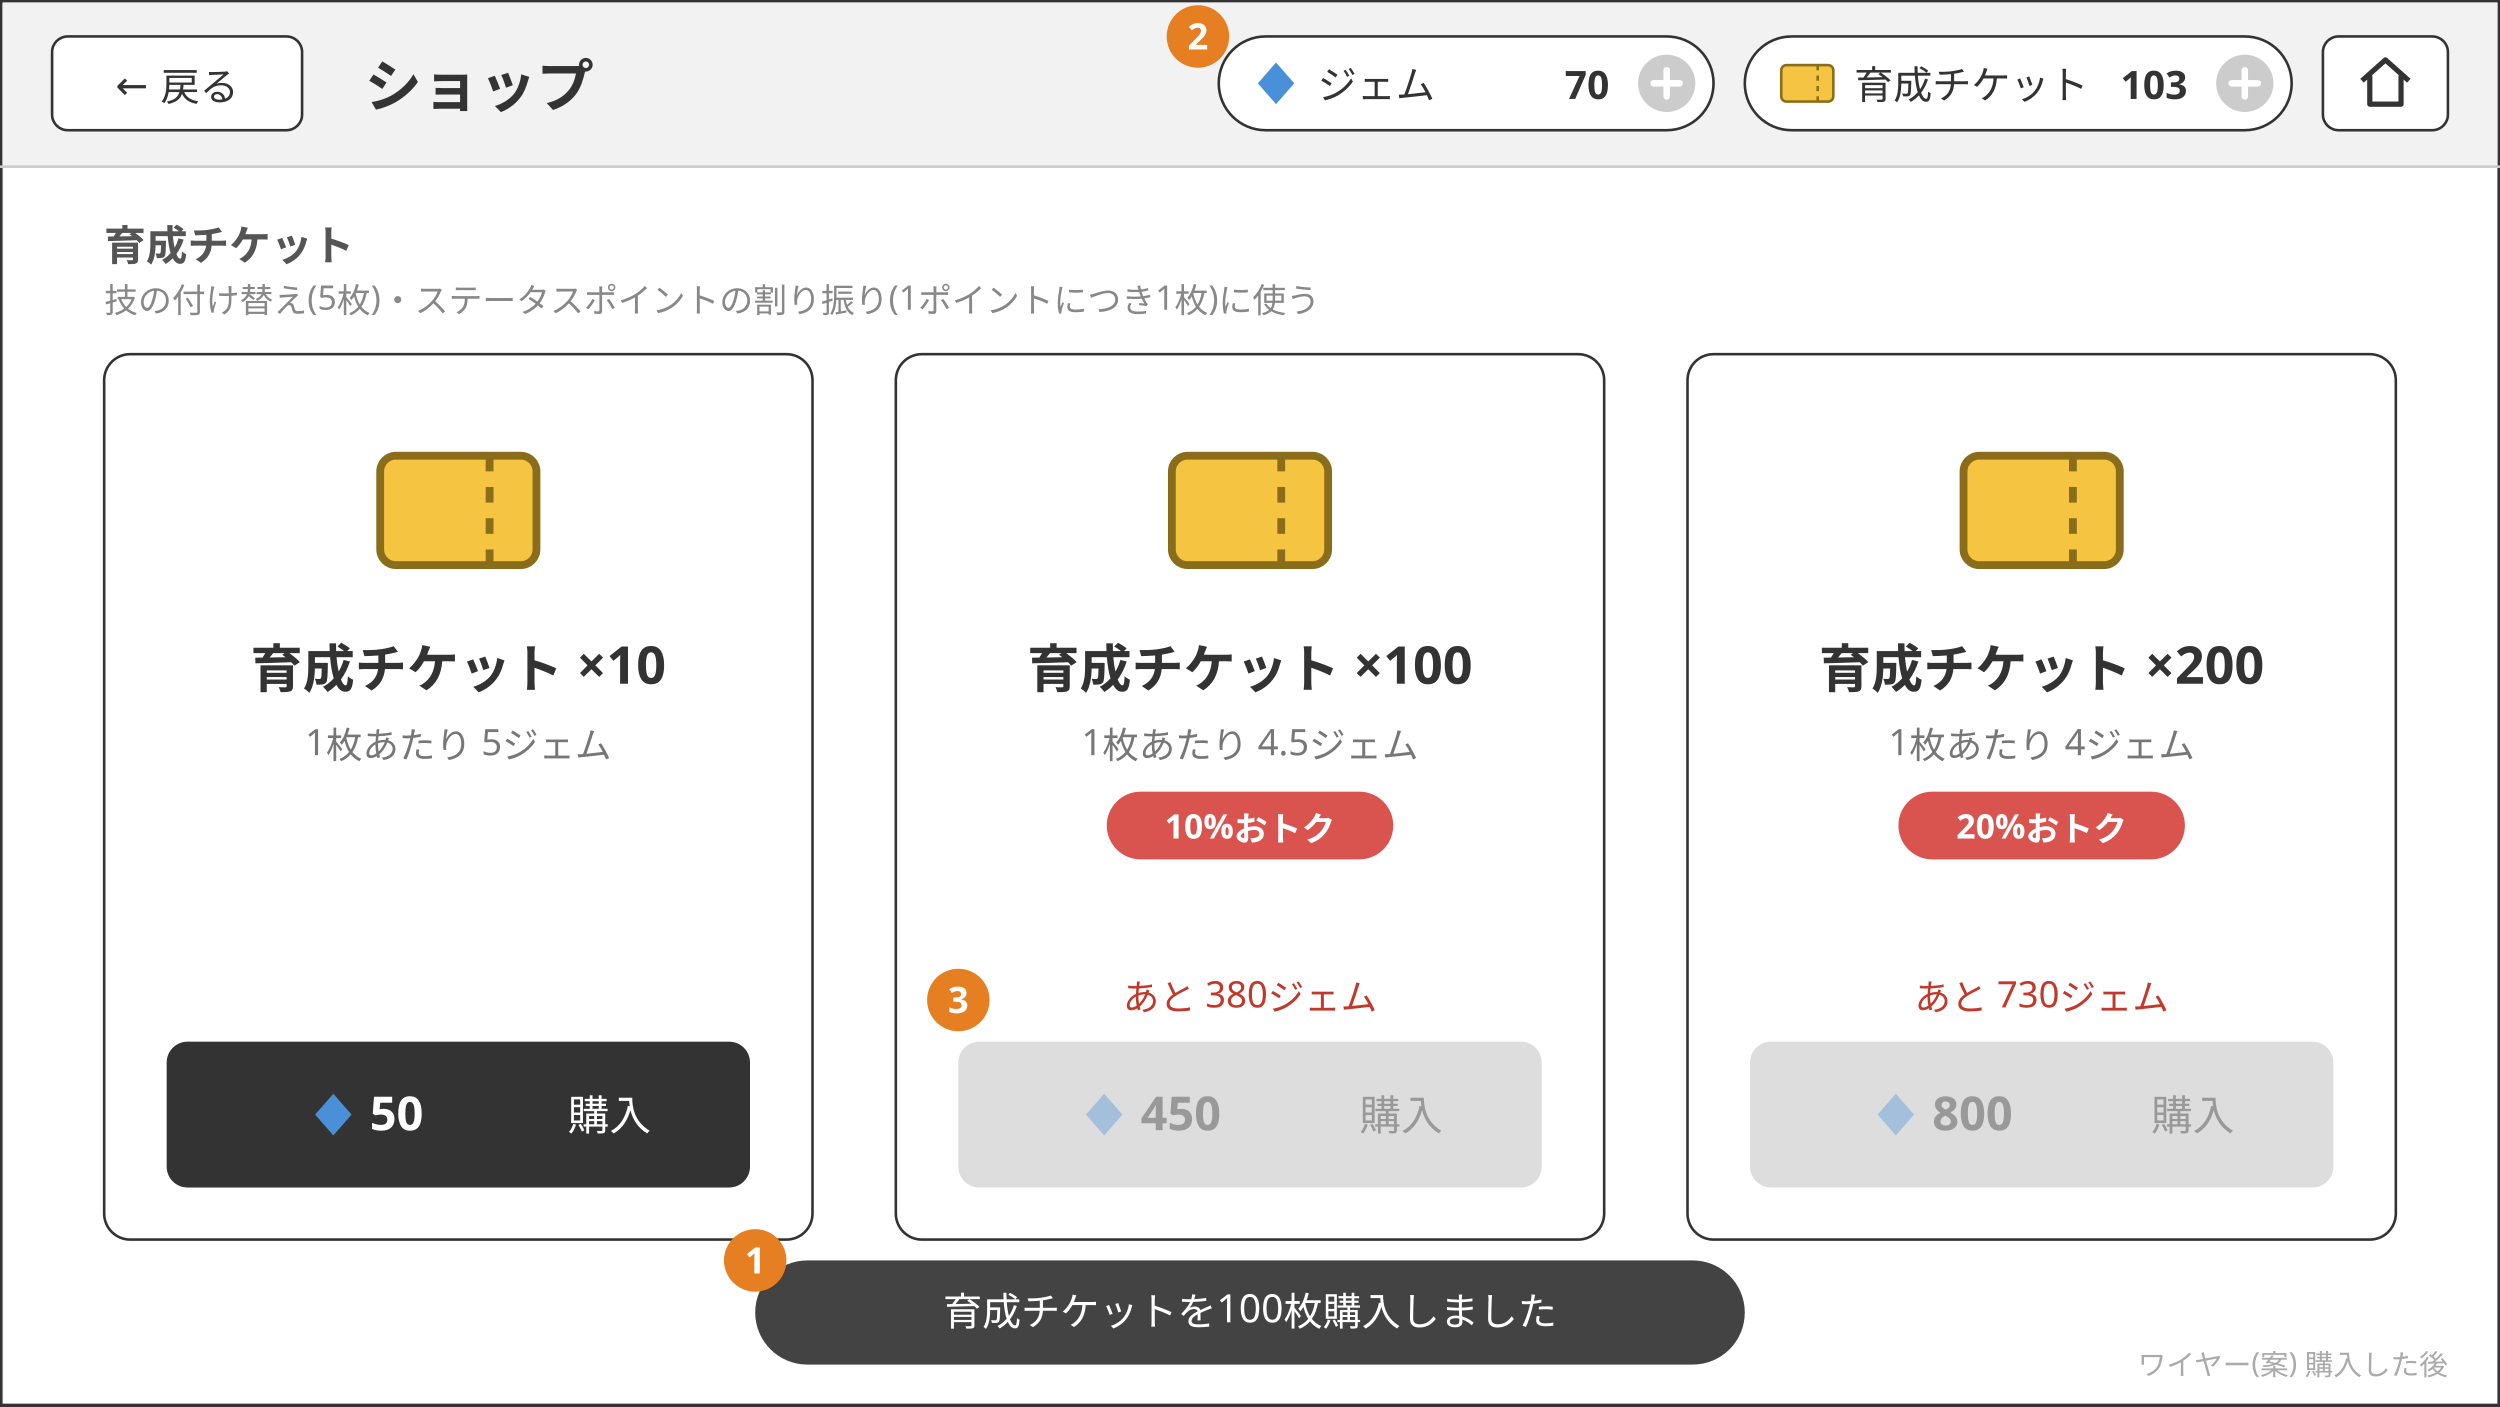
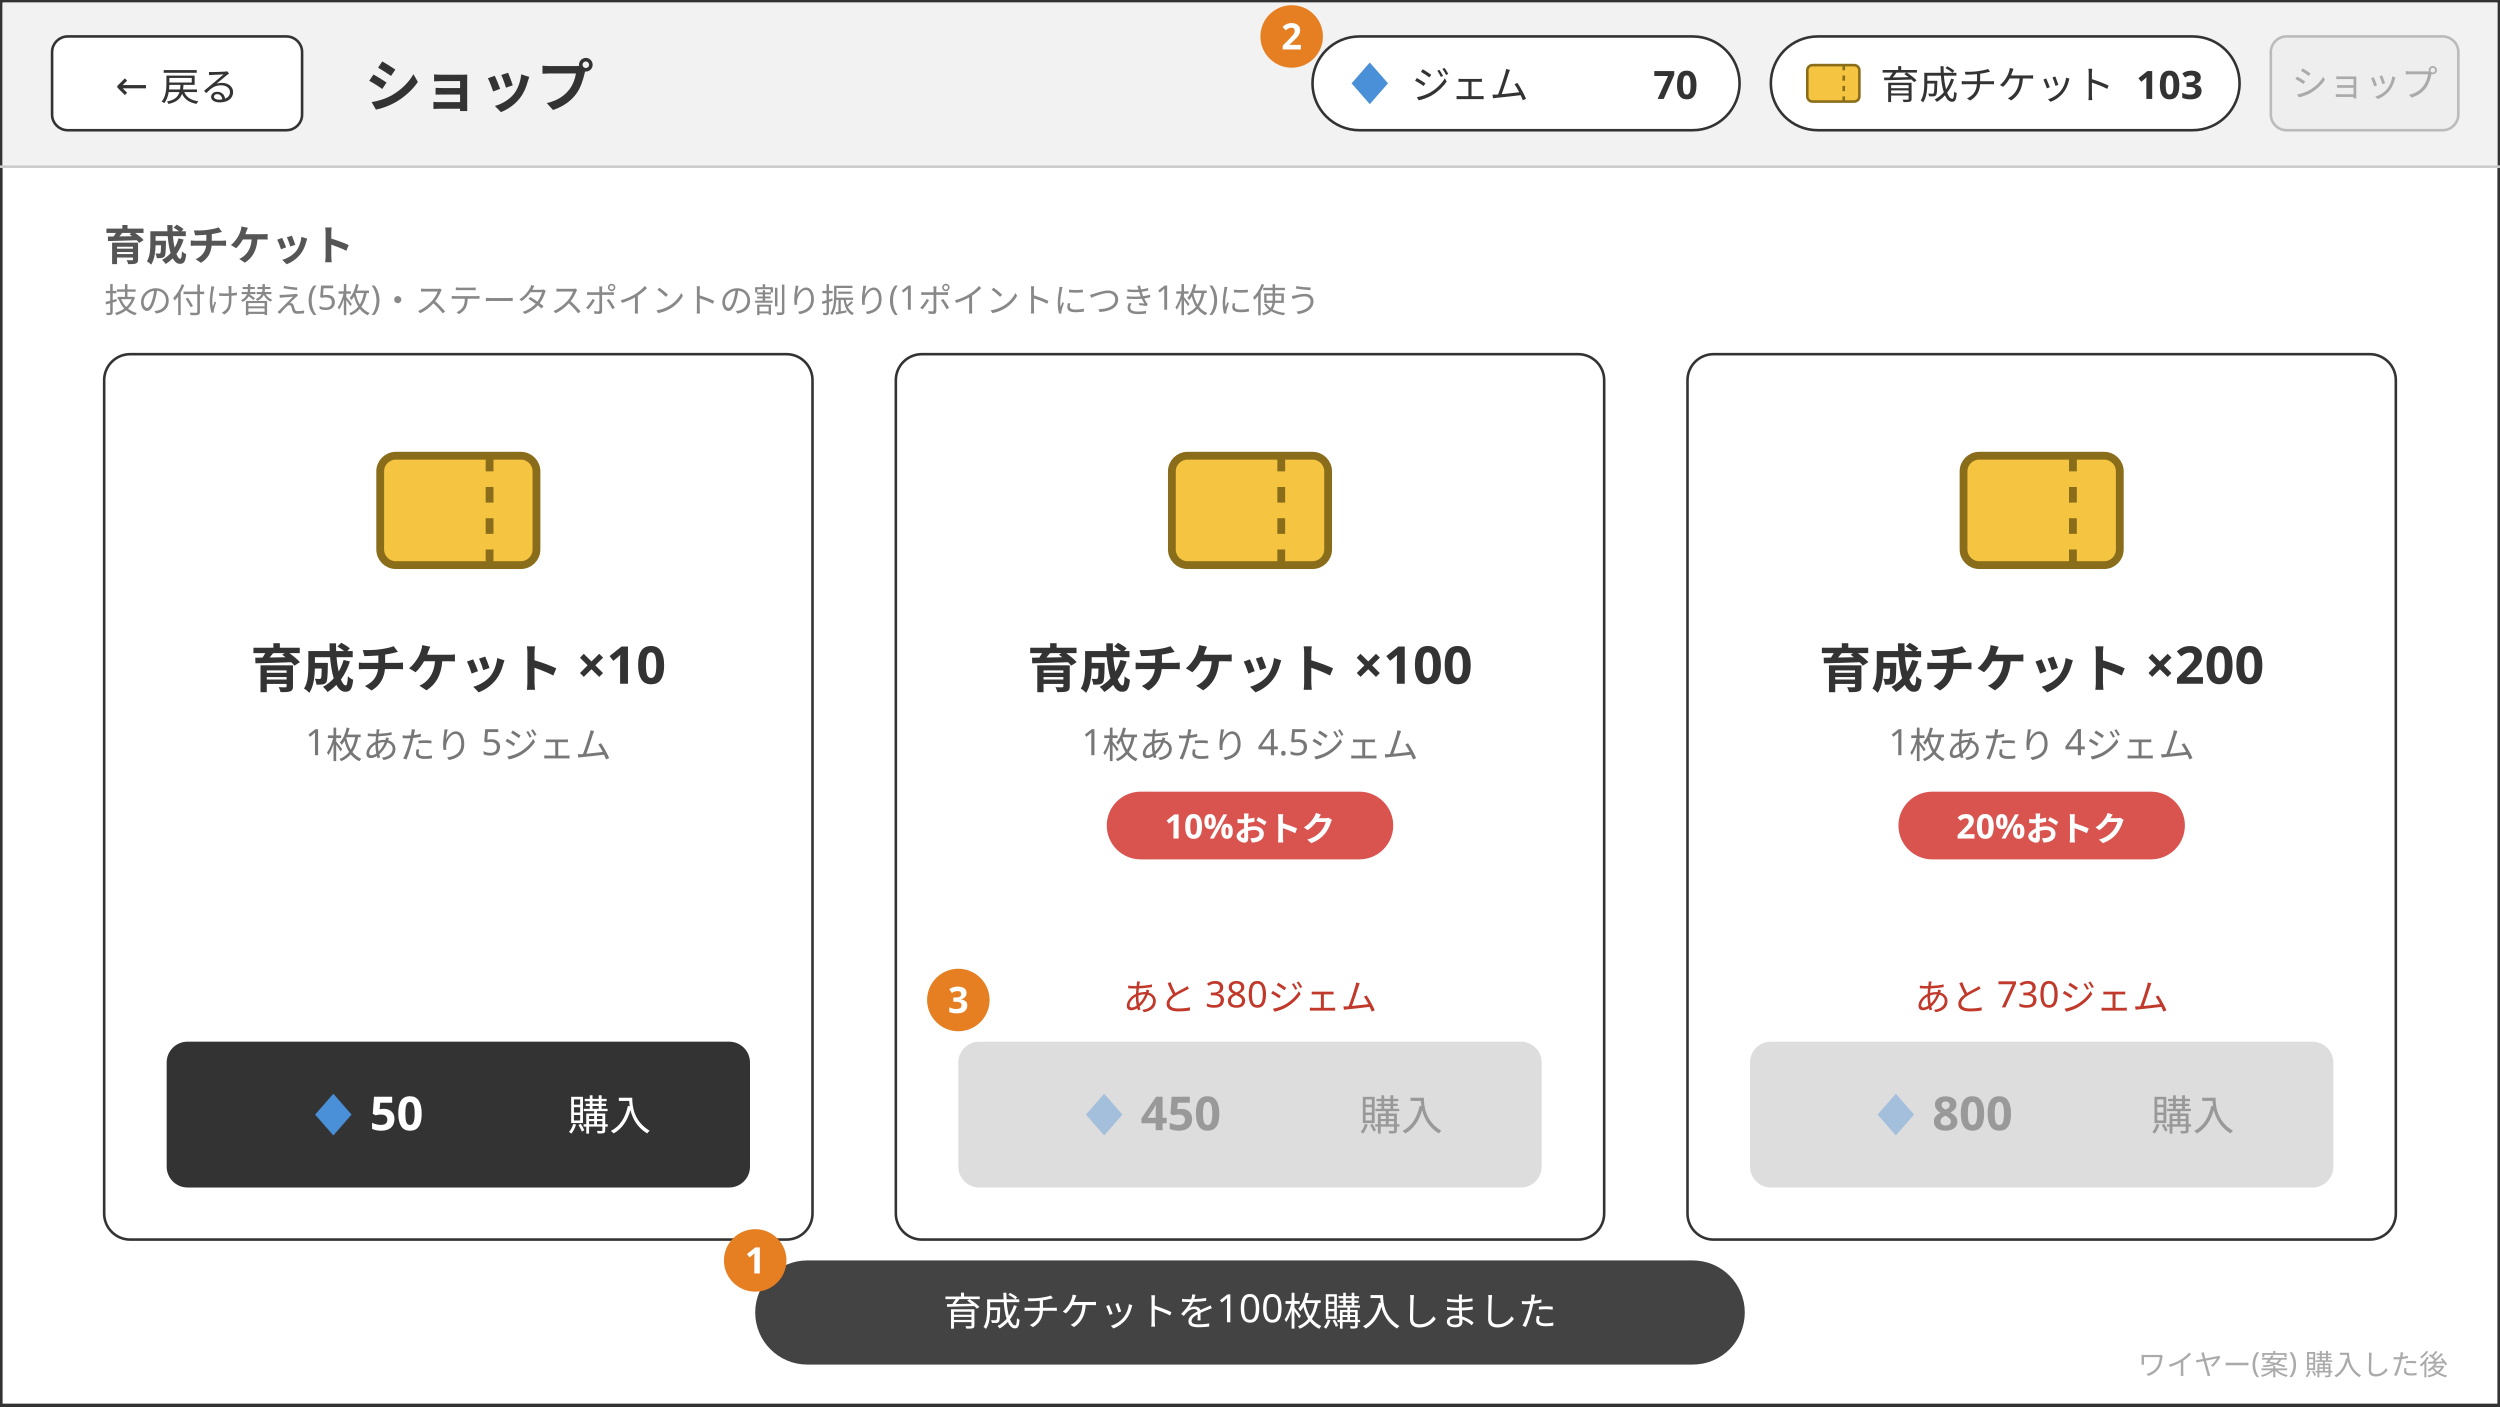
<svg xmlns="http://www.w3.org/2000/svg" xmlns:xlink="http://www.w3.org/1999/xlink" viewBox="0 0 960 540" width="960" height="540" font-family="'Noto Sans JP','Hiragino Sans','Yu Gothic UI',Meiryo,sans-serif">
  <defs>
    <g id="gem">
      <polygon points="0,-8 7,0 0,8 -7,0" fill="#4a90d9" />
    </g>
    <g id="ticket">
      <rect x="-10" y="-7" width="20" height="14" rx="2" fill="#f5c542" stroke="#8a6d1a" stroke-width="1" />
      <line x1="4" y1="-7" x2="4" y2="7" stroke="#8a6d1a" stroke-width="1" stroke-dasharray="2,2" />
-     </g>
-     <g id="plus">
-       <circle r="11" fill="#ccc" />
-       <path d="M-5,0 H5 M0,-5 V5" stroke="#fff" stroke-width="2.5" stroke-linecap="round" />
-     </g>
-     <g id="home">
-       <path d="M-9,-1 L0,-9 L9,-1 M-6,-3 V8 H6 V-3" fill="none" stroke="#333" stroke-width="2" stroke-linejoin="round" />
    </g>
    <g id="marker-base">
      <circle r="12" fill="#e67e22" />
    </g>
  </defs>
  <rect x="0" y="0" width="960" height="540" fill="#ffffff" stroke="#333" stroke-width="2" />
  <rect x="1" y="1" width="958" height="63" fill="#f2f2f2" />
  <line x1="0" y1="64" x2="960" y2="64" stroke="#ccc" />
  <rect x="20" y="14" width="96" height="36" rx="6" fill="#fff" stroke="#333" />
  <text x="68" y="38" font-size="15" text-anchor="middle" fill="#333">← 戻る</text>
  <text x="140" y="41" font-size="22" font-weight="bold" fill="#333">ショップ</text>
-   <rect x="468" y="14" width="190" height="36" rx="18" fill="#fff" stroke="#333" />
-   <use xlink:href="#gem" x="490" y="32" />
-   <text x="506" y="38" font-size="15" fill="#333">ジェム</text>
-   <text x="618" y="38" font-size="15" font-weight="bold" text-anchor="end" fill="#333">70</text>
-   <use xlink:href="#plus" x="640" y="32" />
-   <rect x="670" y="14" width="210" height="36" rx="18" fill="#fff" stroke="#333" />
-   <use xlink:href="#ticket" x="694" y="32" />
-   <text x="712" y="38" font-size="15" fill="#333">育成チケット</text>
-   <text x="840" y="38" font-size="15" font-weight="bold" text-anchor="end" fill="#333">103</text>
-   <use xlink:href="#plus" x="862" y="32" />
-   <rect x="892" y="14" width="48" height="36" rx="6" fill="#fff" stroke="#333" />
-   <use xlink:href="#home" x="916" y="32" />
+   <rect x="504" y="14" width="164" height="36" rx="18" fill="#fff" stroke="#333" />
+   <use xlink:href="#gem" x="526" y="32" />
+   <text x="542" y="38" font-size="15" fill="#333">ジェム</text>
+   <text x="652" y="38" font-size="15" font-weight="bold" text-anchor="end" fill="#333">70</text>
+   <rect x="680" y="14" width="180" height="36" rx="18" fill="#fff" stroke="#333" />
+   <use xlink:href="#ticket" x="704" y="32" />
+   <text x="722" y="38" font-size="15" fill="#333">育成チケット</text>
+   <text x="846" y="38" font-size="15" font-weight="bold" text-anchor="end" fill="#333">103</text>
+   <rect x="872" y="14" width="72" height="36" rx="6" fill="#eee" stroke="#bbb" />
+   <text x="908" y="37" font-size="14" text-anchor="middle" fill="#aaa">ショップ</text>
  <text x="40" y="100" font-size="16" font-weight="bold" fill="#555">育成チケット</text>
  <text x="40" y="120" font-size="13" fill="#888">技の付け替え(5枚)・ステータスポイントの割り振り(1ポイントにつき1枚)に使う</text>
  <rect x="40" y="136" width="272" height="340" rx="10" fill="#fff" stroke="#333" />
  <use xlink:href="#ticket" transform="translate(176,196) scale(3)" />
  <text x="176" y="264" font-size="20" font-weight="bold" text-anchor="middle" fill="#333">育成チケット ×10</text>
  <text x="176" y="290" font-size="14" text-anchor="middle" fill="#777">1枚あたり 5ジェム</text>
  <rect x="64" y="400" width="224" height="56" rx="8" fill="#333" />
  <use xlink:href="#gem" x="128" y="428" />
  <text x="142" y="434" font-size="18" font-weight="bold" fill="#fff">50</text>
  <text x="250" y="434" font-size="16" text-anchor="end" fill="#fff">購入</text>
  <rect x="344" y="136" width="272" height="340" rx="10" fill="#fff" stroke="#333" />
  <use xlink:href="#ticket" transform="translate(480,196) scale(3)" />
  <text x="480" y="264" font-size="20" font-weight="bold" text-anchor="middle" fill="#333">育成チケット ×100</text>
  <text x="480" y="290" font-size="14" text-anchor="middle" fill="#777">1枚あたり 4.5ジェム</text>
  <rect x="425" y="304" width="110" height="26" rx="13" fill="#d9534f" />
  <text x="480" y="322" font-size="13" font-weight="bold" text-anchor="middle" fill="#fff">10%おトク</text>
  <text x="480" y="388" font-size="14" text-anchor="middle" fill="#c0392b">あと 380ジェム</text>
  <rect x="368" y="400" width="224" height="56" rx="8" fill="#ddd" />
  <use xlink:href="#gem" x="424" y="428" opacity="0.4" />
  <text x="438" y="434" font-size="18" font-weight="bold" fill="#999">450</text>
  <text x="554" y="434" font-size="16" text-anchor="end" fill="#999">購入</text>
  <rect x="648" y="136" width="272" height="340" rx="10" fill="#fff" stroke="#333" />
  <use xlink:href="#ticket" transform="translate(784,196) scale(3)" />
  <text x="784" y="264" font-size="20" font-weight="bold" text-anchor="middle" fill="#333">育成チケット ×200</text>
  <text x="784" y="290" font-size="14" text-anchor="middle" fill="#777">1枚あたり 4ジェム</text>
  <rect x="729" y="304" width="110" height="26" rx="13" fill="#d9534f" />
  <text x="784" y="322" font-size="13" font-weight="bold" text-anchor="middle" fill="#fff">20%おトク</text>
  <text x="784" y="388" font-size="14" text-anchor="middle" fill="#c0392b">あと 730ジェム</text>
  <rect x="672" y="400" width="224" height="56" rx="8" fill="#ddd" />
  <use xlink:href="#gem" x="728" y="428" opacity="0.4" />
  <text x="742" y="434" font-size="18" font-weight="bold" fill="#999">800</text>
  <text x="858" y="434" font-size="16" text-anchor="end" fill="#999">購入</text>
  <rect x="290" y="484" width="380" height="40" rx="20" fill="#333" opacity="0.92" />
  <text x="480" y="509" font-size="15" text-anchor="middle" fill="#fff">育成チケットを100枚購入しました</text>
  <g font-size="14" font-weight="bold" fill="#fff" text-anchor="middle">
    <use xlink:href="#marker-base" x="290" y="484" />
    <text x="290" y="489">1</text>
-     <use xlink:href="#marker-base" x="460" y="14" />
-     <text x="460" y="19">2</text>
+     <use xlink:href="#marker-base" x="496" y="14" />
+     <text x="496" y="19">2</text>
    <use xlink:href="#marker-base" x="368" y="384" />
    <text x="368" y="389">3</text>
  </g>
  <text x="940" y="528" font-size="11" text-anchor="end" fill="#aaa">ワイヤー(案) 購入した後</text>
</svg>
